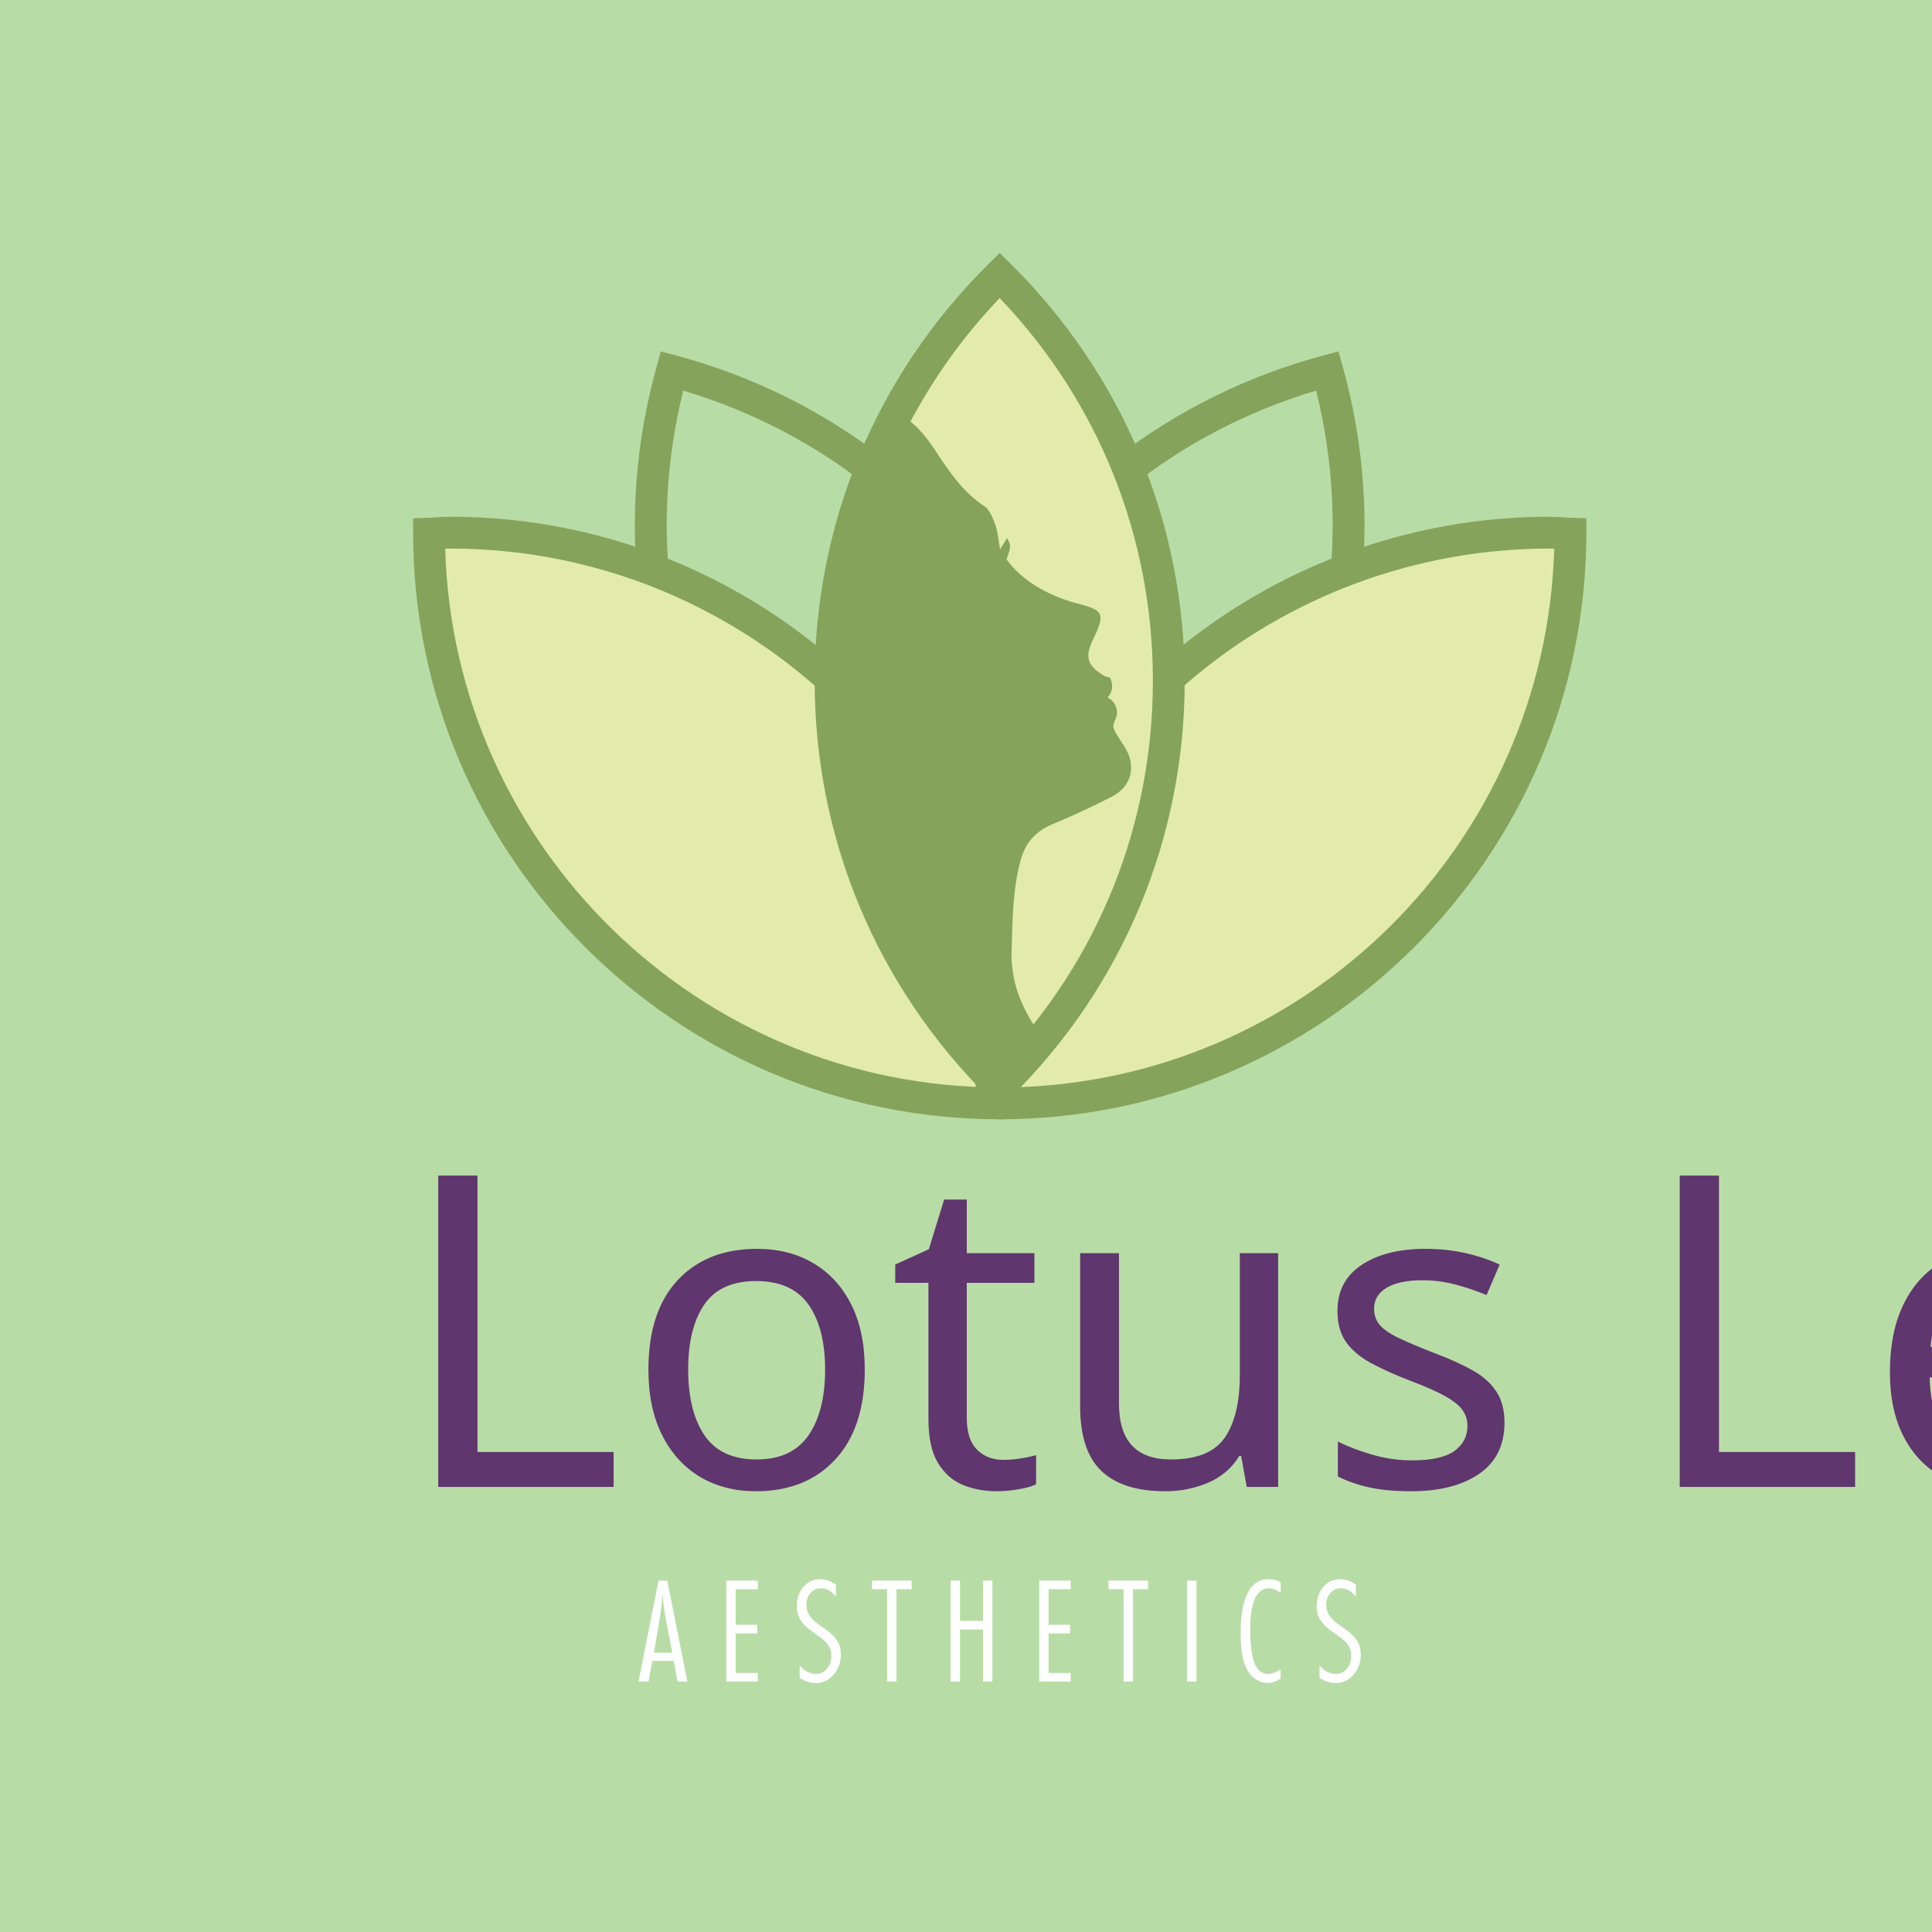
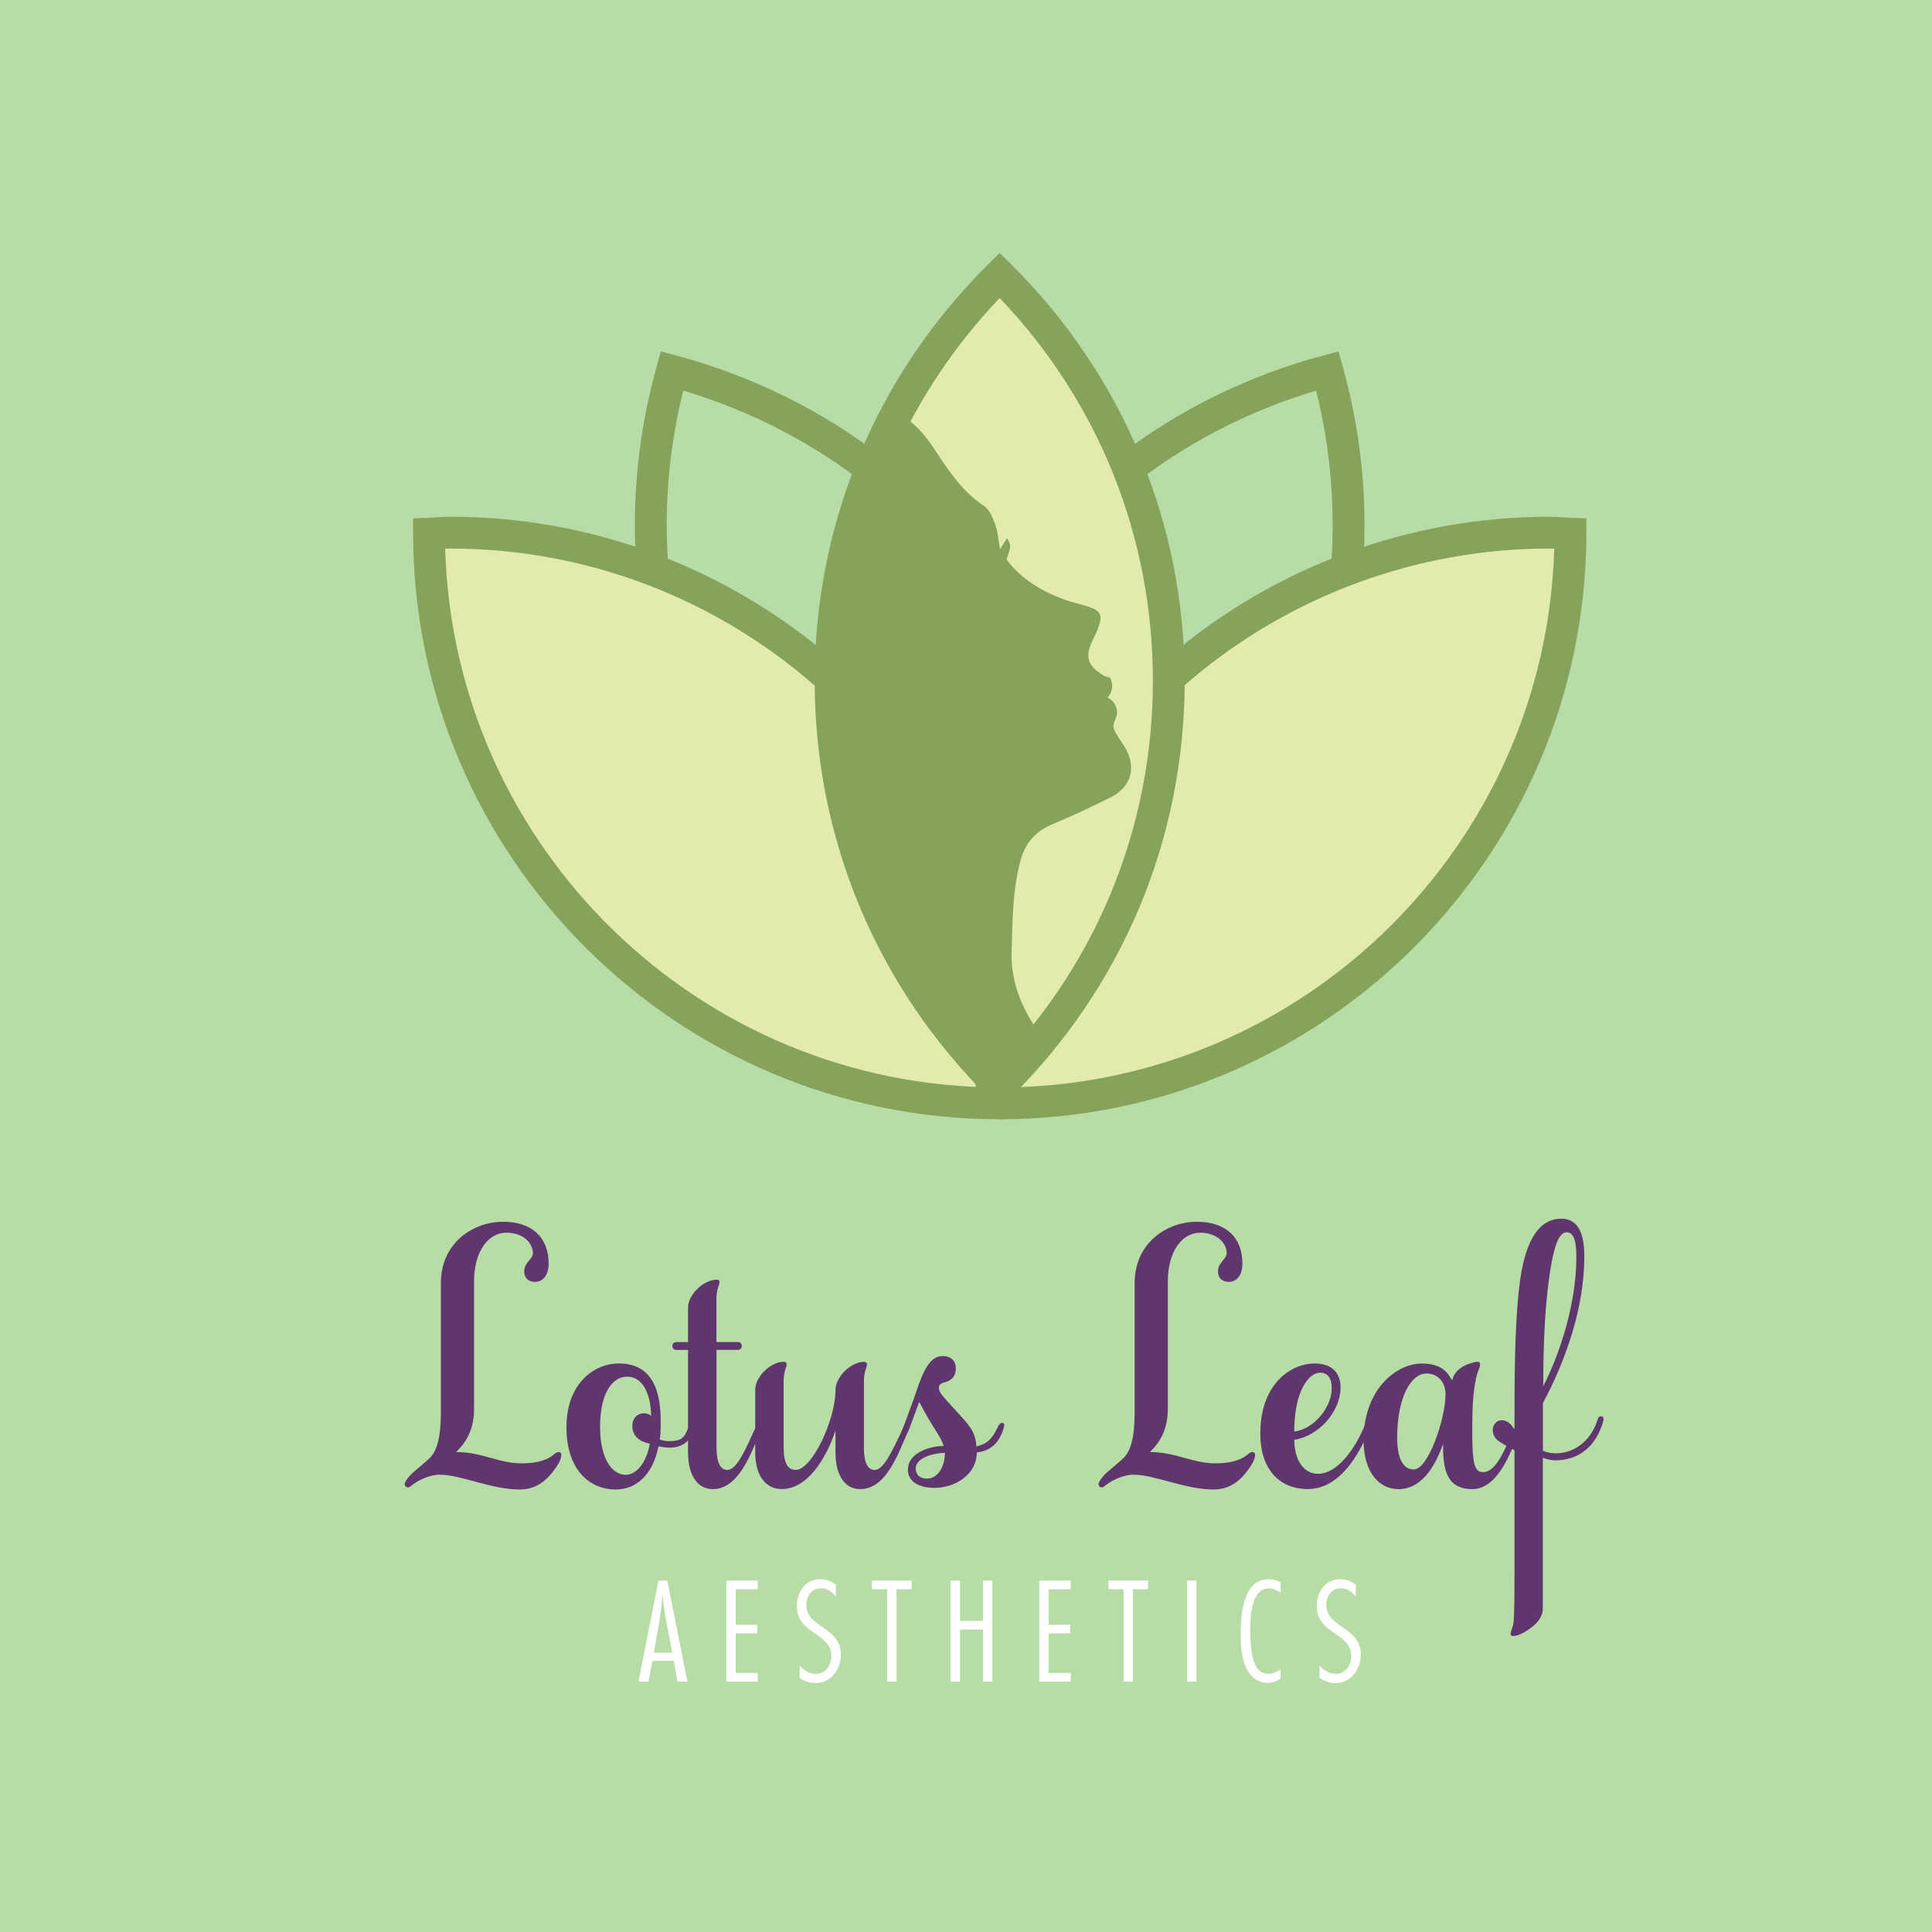
<svg xmlns="http://www.w3.org/2000/svg" version="1.1" id="Layer_1" x="0px" y="0px" viewBox="0 0 300 300" style="enable-background:new 0 0 300 300;" xml:space="preserve">
  <style type="text/css">
	.st0{fill:#B8DCA6;}
	.st1{fill:#FFFFFF;}
	.st2{fill:#85A35B;}
	.st3{fill:#E2EBAC;}
- 	.st4{fill:#5F366E;}
- 	.st5{font-family:'SamanthaUprightBold';}
- 	.st6{font-size:67.712px;}
+ 	.st4{enable-background:new    ;}
+ 	.st5{fill:#5F366E;}
</style>
  <rect class="st0" width="300" height="300" />
  <g>
    <path class="st1" d="M105.2,261.12l-0.59-3.22h-3.32l-0.59,3.22h-1.55l3.1-15.69h1.36l3.13,15.69H105.2z M103.34,251.1   c-0.24-1.22-0.38-2.45-0.45-3.69c-0.21,3.1-0.82,6.16-1.36,9.22h2.85L103.34,251.1z" />
    <path class="st1" d="M112.78,261.12v-15.69h4.89v1.34h-3.43v5.53h3.34v1.34h-3.34v6.14h3.43v1.34H112.78z" />
    <path class="st1" d="M129.8,247.9c-0.64-0.75-1.29-1.27-2.33-1.27c-1.43,0-2.26,1.22-2.26,2.56c0,3.62,5.36,3.39,5.36,7.74   c0,2.26-1.53,4.42-3.93,4.42c-0.89,0-1.76-0.31-2.47-0.82v-1.88c0.68,0.71,1.51,1.27,2.54,1.27c1.53,0,2.38-1.39,2.38-2.8   c0-3.6-5.36-3.34-5.36-7.74c0-2.14,1.32-4.16,3.62-4.16c0.94,0,1.69,0.31,2.45,0.85V247.9z" />
-     <path class="st1" d="M139.21,246.77v14.35h-1.46v-14.35h-2.35v-1.34h6.16v1.34H139.21z" />
+     <path class="st1" d="M139.21,246.77v14.35h-1.46v-14.35h-2.35v-1.34h6.16v1.34L139.21,246.77L139.21,246.77z" />
    <path class="st1" d="M152.64,261.12v-8.09h-3.57v8.09h-1.46v-15.69h1.46v6.26h3.57v-6.26h1.46v15.69H152.64z" />
    <path class="st1" d="M161.37,261.12v-15.69h4.89v1.34h-3.43v5.53h3.34v1.34h-3.34v6.14h3.43v1.34H161.37z" />
-     <path class="st1" d="M175.93,246.77v14.35h-1.46v-14.35h-2.35v-1.34h6.16v1.34H175.93z" />
+     <path class="st1" d="M175.93,246.77v14.35h-1.46v-14.35h-2.35v-1.34h6.16v1.34L175.93,246.77L175.93,246.77z" />
    <path class="st1" d="M184.33,261.12v-15.69h1.46v15.69H184.33z" />
-     <path class="st1" d="M198.86,260.67c-0.61,0.4-1.32,0.66-2.05,0.66c-1.13,0-2.16-0.63-2.82-1.53c-1.2-1.65-1.34-4.16-1.34-6.11   c0-2.89,0.33-8.47,4.33-8.47c0.66,0,1.32,0.14,1.88,0.49v1.6c-0.54-0.35-1.13-0.68-1.81-0.68c-2.82,0-2.92,4.61-2.92,6.59   c0,1.53,0.16,4.49,1.03,5.74c0.42,0.61,1.01,0.96,1.76,0.96c0.71,0,1.36-0.33,1.93-0.71V260.67z" />
+     <path class="st1" d="M198.86,260.67c-0.61,0.4-1.32,0.66-2.05,0.66c-1.13,0-2.16-0.63-2.82-1.53c-1.2-1.65-1.34-4.16-1.34-6.11   c0-2.89,0.33-8.47,4.33-8.47c0.66,0,1.32,0.14,1.88,0.49v1.6c-0.54-0.35-1.13-0.68-1.81-0.68c-2.82,0-2.92,4.61-2.92,6.59   c0,1.53,0.16,4.49,1.03,5.74c0.42,0.61,1.01,0.96,1.76,0.96c0.71,0,1.36-0.33,1.93-0.71v1.46H198.86z" />
    <path class="st1" d="M210.53,247.9c-0.63-0.75-1.29-1.27-2.33-1.27c-1.43,0-2.26,1.22-2.26,2.56c0,3.62,5.36,3.39,5.36,7.74   c0,2.26-1.53,4.42-3.93,4.42c-0.89,0-1.76-0.31-2.47-0.82v-1.88c0.68,0.71,1.51,1.27,2.54,1.27c1.53,0,2.38-1.39,2.38-2.8   c0-3.6-5.36-3.34-5.36-7.74c0-2.14,1.32-4.16,3.62-4.16c0.94,0,1.69,0.31,2.45,0.85V247.9z" />
  </g>
  <g>
-     <path class="st0" d="M176.42,168.58l-2.4-0.48c-24.03-4.79-44.69-18.67-58.19-39.08c-13.5-20.41-18.17-44.86-13.16-68.85l0.5-2.4   l2.4,0.48c24.03,4.79,44.69,18.67,58.19,39.08c13.49,20.41,18.17,44.86,13.16,68.85L176.42,168.58z" />
+     <path class="st0" d="M176.42,168.58l-2.4-0.48c-24.03-4.79-44.69-18.67-58.19-39.08s-18.17-44.86-13.16-68.85l0.5-2.4l2.4,0.48   c24.03,4.79,44.69,18.67,58.19,39.08c13.49,20.41,18.17,44.86,13.16,68.85L176.42,168.58z" />
    <path class="st0" d="M142.15,170.11l-0.63-2.27c-6.32-22.73-3.37-46.51,8.3-66.98c11.68-20.46,30.66-35.1,53.44-41.22l2.28-0.61   l0.63,2.27c6.32,22.73,3.37,46.51-8.3,66.98c-11.68,20.46-30.66,35.1-53.44,41.22L142.15,170.11z" />
    <path class="st2" d="M142.01,169.93l-0.66-2.36c-6.57-23.6-3.51-48.31,8.62-69.56c12.13-21.25,31.84-36.46,55.5-42.81l2.37-0.63   l0.66,2.36c6.57,23.6,3.51,48.31-8.62,69.56c-12.13,21.25-31.84,36.46-55.5,42.81L142.01,169.93z M204.37,60.65   c-21.32,6.37-39.04,20.43-50.1,39.81s-14.15,41.8-8.79,63.39c21.32-6.37,39.04-20.43,50.1-39.81   C206.64,104.66,209.73,82.24,204.37,60.65z" />
-     <path class="st2" d="M168.46,169.93l-2.37-0.63c-23.66-6.35-43.38-21.55-55.51-42.81s-15.19-45.96-8.62-69.56l0.66-2.36l2.37,0.63   c23.66,6.35,43.38,21.55,55.5,42.81c12.13,21.25,15.19,45.96,8.62,69.56L168.46,169.93z M106.09,60.65   c-5.36,21.59-2.27,44.01,8.79,63.39c11.06,19.38,28.79,33.44,50.1,39.81c5.36-21.59,2.27-44.01-8.79-63.39   C145.14,81.08,127.41,67.02,106.09,60.65z" />
+     <path class="st2" d="M168.46,169.93l-2.37-0.63c-23.66-6.35-43.38-21.55-55.51-42.81s-15.19-45.96-8.62-69.56l0.66-2.36l2.37,0.63   c23.66,6.35,43.38,21.55,55.5,42.81c12.13,21.25,15.19,45.96,8.62,69.56L168.46,169.93z M106.09,60.65   c-5.36,21.59-2.27,44.01,8.79,63.39s28.79,33.44,50.1,39.81c5.36-21.59,2.27-44.01-8.79-63.39   C145.14,81.08,127.41,67.02,106.09,60.65z" />
    <g>
      <path class="st3" d="M66.62,82.87c0.09,48.87,39.72,88.45,88.61,88.45c1.11,0,2.18-0.13,3.27-0.17    c-0.09-48.87-39.72-88.45-88.61-88.45C68.79,82.71,67.72,82.83,66.62,82.87z" />
-       <path class="st2" d="M155.23,173.8c-50.13,0-90.99-40.79-91.08-90.92l0-2.39l2.39-0.09c0.42-0.02,0.83-0.04,1.25-0.07    c0.68-0.05,1.38-0.09,2.12-0.09c50.13,0,90.99,40.79,91.08,90.92l0,2.39l-2.39,0.09c-0.42,0.02-0.83,0.04-1.25,0.07    C156.67,173.75,155.97,173.8,155.23,173.8z M69.13,85.2c1.32,46.34,39.47,83.65,86.1,83.65c0.25,0,0.51-0.01,0.77-0.02    c-1.32-46.34-39.47-83.65-86.1-83.65C69.64,85.18,69.39,85.19,69.13,85.2z" />
+       <path class="st2" d="M155.23,173.8c-50.13,0-90.99-40.79-91.08-90.92v-2.39l2.39-0.09c0.42-0.02,0.83-0.04,1.25-0.07    c0.68-0.05,1.38-0.09,2.12-0.09c50.13,0,90.99,40.79,91.08,90.92v2.39l-2.39,0.09c-0.42,0.02-0.83,0.04-1.25,0.07    C156.67,173.75,155.97,173.8,155.23,173.8z M69.13,85.2c1.32,46.34,39.47,83.65,86.1,83.65c0.25,0,0.51-0.01,0.77-0.02    c-1.32-46.34-39.47-83.65-86.1-83.65C69.64,85.18,69.39,85.19,69.13,85.2z" />
    </g>
    <g>
      <path class="st3" d="M243.84,82.87c-0.09,48.87-39.72,88.45-88.61,88.45c-1.11,0-2.85-9.91-2.07-14.61    c6.97-41.99,43.45-74,87.41-74C241.67,82.71,242.75,82.83,243.84,82.87z" />
-       <path class="st2" d="M155.23,173.8c-0.82,0-1.58-0.37-2.14-1.03c-1.88-2.22-3.09-12.11-2.37-16.46    c3.49-21.03,14.38-40.29,30.66-54.22c16.47-14.09,37.48-21.85,59.19-21.85c0.74,0,1.44,0.05,2.12,0.09    c0.42,0.03,0.83,0.06,1.25,0.07l2.39,0.09l0,2.39C246.22,133.01,205.36,173.8,155.23,173.8z M240.57,85.18    c-20.52,0-40.4,7.34-55.97,20.66c-15.4,13.18-25.7,31.39-29,51.28c-0.55,3.31,0.35,9.32,1.05,11.73    c45.99-0.74,83.38-37.77,84.69-83.64C241.07,85.19,240.82,85.18,240.57,85.18z" />
+       <path class="st2" d="M155.23,173.8c-0.82,0-1.58-0.37-2.14-1.03c-1.88-2.22-3.09-12.11-2.37-16.46    c3.49-21.03,14.38-40.29,30.66-54.22c16.47-14.09,37.48-21.85,59.19-21.85c0.74,0,1.44,0.05,2.12,0.09    c0.42,0.03,0.83,0.06,1.25,0.07l2.39,0.09v2.39C246.22,133.01,205.36,173.8,155.23,173.8z M240.57,85.18    c-20.52,0-40.4,7.34-55.97,20.66c-15.4,13.18-25.7,31.39-29,51.28c-0.55,3.31,0.35,9.32,1.05,11.73    c45.99-0.74,83.38-37.77,84.69-83.64C241.07,85.19,240.82,85.18,240.57,85.18z" />
    </g>
    <path class="st3" d="M128.97,109.21c0,24.62,10.05,39.82,26.26,55.88c16.21-16.06,26.26-31.26,26.26-55.88   s-10.05-46.88-26.26-62.94C139.03,62.33,128.97,84.59,128.97,109.21z" />
    <path class="st2" d="M155.05,171.02c2.63-2.6,6.01-5.38,8.32-8.27c-1.47-1.72-2.59-3.17-3.14-4.06c-2.12-3.45-3.28-7.01-3.15-11.09   c0.16-4.75,0.14-9.48,1.43-14.12c0.75-2.71,2.38-4.44,4.97-5.52c3.07-1.27,6.09-2.7,9.07-4.2c3.19-1.61,3.96-4.76,2.08-7.8   c-0.41-0.66-0.9-1.34-1.27-1.99c0,0-0.03-0.02-0.05-0.06c-0.05-0.09-0.09-0.16-0.14-0.25c-0.08-0.17-0.16-0.36-0.24-0.57   c-0.21-1.04,0.68-1.57,0.5-2.78c-0.2-1.3-1.1-1.82-1.37-1.95c-0.01-0.01-0.02-0.02-0.04-0.04c0-0.02,0-0.04,0.01-0.06   c1.28-1.5,0.32-3.04,0.32-3.04c-0.35-0.11-0.71-0.15-0.99-0.33c-2.54-1.54-2.93-2.91-1.65-5.56c0.33-0.68,0.66-1.36,0.9-2.06   c0.6-1.73,0.26-2.44-1.5-3.03c-1.26-0.43-2.59-0.68-3.84-1.14c-3.56-1.31-6.73-3.19-8.97-6.23c0.73-2.15,0.73-2.15,0.07-3.31   c-0.32,0.51-0.61,0.98-1.08,1.73c-0.28-1.53-0.35-2.73-0.74-3.81c-0.38-1.05-0.87-2.33-1.72-2.89c-3.09-2.05-5.15-4.92-7.13-7.93   c-1.46-2.23-3-4.47-5.33-5.89c-1.05-0.64-1.5-0.76-2.65-1.23c-6.07,12.1-10.25,24.95-10.25,39.43c0,9.87,0.33,19.9,2.97,28.85   C134.84,146.73,144.22,160.29,155.05,171.02z" />
-     <path class="st2" d="M155.23,172.1l-1.74-1.72c-17.4-17.25-26.99-40.22-26.99-64.69c0-24.47,9.58-47.45,26.99-64.69l1.74-1.72   l1.74,1.72c17.4,17.25,26.99,40.22,26.99,64.69c0,24.47-9.59,47.45-26.99,64.69L155.23,172.1z M155.23,46.28   c-15.36,16.1-23.79,37.09-23.79,59.41c0,22.31,8.43,43.31,23.79,59.41c15.36-16.1,23.79-37.09,23.79-59.41   C179.02,83.37,170.59,62.37,155.23,46.28z" />
+     <path class="st2" d="M155.23,172.1l-1.74-1.72c-17.4-17.25-26.99-40.22-26.99-64.69s9.58-47.45,26.99-64.69l1.74-1.72l1.74,1.72   c17.4,17.25,26.99,40.22,26.99,64.69s-9.59,47.45-26.99,64.69L155.23,172.1z M155.23,46.28c-15.36,16.1-23.79,37.09-23.79,59.41   c0,22.31,8.43,43.31,23.79,59.41c15.36-16.1,23.79-37.09,23.79-59.41C179.02,83.37,170.59,62.37,155.23,46.28z" />
  </g>
-   <text transform="matrix(1 0 0 1 61.4875 230.8892)" class="st4 st5 st6">Lotus Leaf</text>
+   <g class="st4">
+     <path class="st5" d="M73.61,198.99v19.71c0,2.84-0.88,4.94-2.78,6.77c4,0,6.64,1.76,10.16,1.76c1.9,0,3.66-0.34,4.81-1.22   c0.47-0.41,0.68-0.54,0.95-0.54c0.2,0,0.41,0.14,0.41,0.41c0,0.47-0.2,1.08-0.81,1.96c-0.68,0.95-2.3,3.45-5.62,3.45   c-4.47,0-9.14-2.3-12.46-2.3c-1.63,0-3.45,0.95-4.2,1.56c-0.27,0.2-0.47,0.41-0.68,0.41c-0.34,0-0.54-0.2-0.54-0.54   c0-0.34,0.61-1.08,0.81-1.29c0.54-0.61,1.56-1.35,2.84-2.51c1.9-1.56,1.96-5.28,1.96-7.86v-19.5c0-6.5,5.28-9.55,9.62-9.55   c4.6,0,7.11,2.5,7.11,6.5c0,1.96-1.02,2.84-2.1,2.84c-1.02,0-1.69-0.61-1.69-1.62c0-1.42,1.35-1.9,1.35-2.84   c0-1.56-1.49-3.18-4.13-3.18C75.91,191.41,73.61,194.19,73.61,198.99z" />
+     <path class="st5" d="M107.6,220.93c0.2,0,0.34,0.14,0.34,0.34c0,0.27-0.34,1.22-0.41,1.35c-0.61,1.29-1.69,2.17-3.59,2.17   c-0.61,0-1.22-0.14-1.69-0.2c-0.88,4.4-3.45,6.7-6.64,6.7c-4.06,0-7.65-3.05-7.65-9.68c0-6.77,4.27-9.89,8.13-9.89   c5.55,0,6.5,4.81,6.5,9.01c0,1.02,0,1.96-0.14,2.78c0.47,0.2,0.88,0.27,1.49,0.27c1.83,0,2.37-0.54,2.91-2.03   C106.99,221.41,107.26,220.93,107.6,220.93z M100.9,224.19c-1.49-0.34-2.71-1.08-2.71-2.78c0-1.29,0.88-1.96,1.83-1.96   c0.41,0,0.88,0.2,1.08,0.41c0-2.84-1.02-6.09-3.72-6.09c-2.23,0-4.2,2.44-4.2,7.79c0,5.15,1.96,7.45,4,7.45   C98.73,228.99,100.35,227.3,100.9,224.19z" />
+     <path class="st5" d="M111.26,209.63v15.03c0,2.64,0.68,3.59,1.69,3.59c1.49,0,2.91-3.39,4.33-6.5c0.27-0.54,0.41-0.81,0.74-0.81   c0.2,0,0.34,0.14,0.34,0.34c0,0.27-0.2,0.81-0.41,1.35c-1.29,2.84-3.18,8.6-7.25,8.6c-2.3,0-3.86-1.96-3.86-5.76v-15.85h-1.83   c0,0-0.61,0-0.61-0.61s0.61-0.61,0.61-0.61h1.83v-5.42c0-1.83,2.3-4.27,4.47-4.27c0.2,0,0.41,0.07,0.41,0.34   c0,0.54-0.47,1.08-0.47,2.57v6.77h3.32c0,0,0.61,0,0.61,0.61s-0.61,0.61-0.61,0.61H111.26z" />
+     <path class="st5" d="M134.14,224.66c0,2.64,0.68,3.59,1.69,3.59c1.22,0,2.37-2.1,4.4-6.5c0.07-0.2,0.27-0.81,0.68-0.81   c0.2,0,0.34,0.14,0.34,0.34c0,0.27-0.2,0.81-0.41,1.35c-1.29,2.84-3.18,8.6-7.25,8.6c-2.3,0-3.86-1.96-3.86-5.76v-3.32   c-1.42,4.27-4.33,9.07-8.33,9.07c-2.44,0-4.13-1.96-4.13-5.76v-9.68c0-1.9,2.3-4.33,4.47-4.33c0.2,0,0.41,0.14,0.41,0.41   c0,0.47-0.47,1.08-0.47,2.57v10.23c0,2.64,0.68,3.59,1.9,3.59c2.44,0,6.16-7.65,6.16-12.46c0-1.9,2.3-4.33,4.47-4.33   c0.2,0,0.41,0.14,0.41,0.41c0,0.47-0.47,1.08-0.47,2.57V224.66z" />
+     <path class="st5" d="M148.36,218.97c1.9,2.1,3.12,3.18,3.25,5.62c1.62-0.34,2.44-1.15,3.25-2.84c0.27-0.54,0.41-0.81,0.75-0.81   c0.2,0,0.34,0.14,0.34,0.34c0,0.27-0.34,1.22-0.41,1.35c-0.81,1.9-2.17,2.71-3.86,2.91c-0.07,3.59-3.52,5.49-6.57,5.49   c-2.78,0-4.13-1.22-4.13-2.78c0-2.91,3.86-3.72,5.55-3.72c-0.27-0.95-0.88-1.83-1.56-2.91c-1.15-1.83-2.23-3.93-2.23-3.93   l-1.56,4.2c-0.2,0.47-0.47,1.08-0.75,1.08s-0.47-0.2-0.47-0.41c0-0.41,0.2-0.61,0.27-0.81l1.69-4.61c1.08-3.18,2.1-6.57,4.4-6.57   c1.42,0,2.1,0.81,2.1,1.9c0,1.63-1.15,2.03-1.96,2.24c-0.27,0.07-0.68,0.34-0.68,0.75C145.79,216.26,146.46,216.87,148.36,218.97z    M143.89,229.6c2.03,0,2.84-2.3,2.84-4c-1.56,0-4.54,0.68-4.54,2.44C142.2,229.06,142.94,229.6,143.89,229.6z" />
+     <path class="st5" d="M181.34,198.99v19.71c0,2.84-0.88,4.94-2.78,6.77c4,0,6.64,1.76,10.16,1.76c1.9,0,3.66-0.34,4.81-1.22   c0.47-0.41,0.68-0.54,0.95-0.54c0.2,0,0.41,0.14,0.41,0.41c0,0.47-0.2,1.08-0.81,1.96c-0.68,0.95-2.3,3.45-5.62,3.45   c-4.47,0-9.14-2.3-12.46-2.3c-1.63,0-3.45,0.95-4.2,1.56c-0.27,0.2-0.47,0.41-0.68,0.41c-0.34,0-0.54-0.2-0.54-0.54   c0-0.34,0.61-1.08,0.81-1.29c0.54-0.61,1.56-1.35,2.84-2.51c1.9-1.56,1.96-5.28,1.96-7.86v-19.5c0-6.5,5.28-9.55,9.62-9.55   c4.61,0,7.11,2.5,7.11,6.5c0,1.96-1.02,2.84-2.1,2.84c-1.02,0-1.69-0.61-1.69-1.62c0-1.42,1.35-1.9,1.35-2.84   c0-1.56-1.49-3.18-4.13-3.18C183.64,191.41,181.34,194.19,181.34,198.99z" />
+     <path class="st5" d="M212.42,220.93c0.27,0,0.41,0.14,0.41,0.34c0,0.27-0.2,0.81-0.47,1.35c-1.22,2.78-4.13,8.6-9.28,8.6   c-4.4,0-7.38-3.05-7.38-8.6c0-7.99,5.01-10.9,8.4-10.9c2.84,0,4.06,1.56,4.06,3.72c0,3.72-3.32,7.52-7.18,8.13   c0,3.39,1.62,5.28,3.66,5.28c3.12,0,5.76-4,7.11-7.11C211.94,221.21,212.08,220.93,212.42,220.93z M200.97,222.29   c3.18-0.41,5.82-3.86,5.82-6.7c0-1.69-0.68-2.44-1.83-2.44C203.34,213.15,200.97,215.79,200.97,222.29z" />
+     <path class="st5" d="M230.29,228.59c2.03,0,3.32-3.39,4.88-6.84c0.27-0.54,0.34-0.81,0.68-0.81c0.27,0,0.41,0.14,0.41,0.34   c0,0.27-0.2,0.81-0.47,1.35c-1.15,2.64-3.12,8.6-7.18,8.6c-4.06,0-4.54-3.18-4.54-6.98c-0.88,2.44-2.84,6.98-6.91,6.98   c-3.05,0-5.42-2.64-5.42-7.58c0-8.06,5.21-11.92,9.01-11.92c3.05,0,4,1.29,4.74,2.64c0.27-1.35,1.35-2.1,2.37-2.51   c0.54-0.2,1.22-0.41,1.56-0.41c0.27,0,0.41,0.14,0.41,0.41c0,0.27-0.14,0.61-0.41,1.35c-0.68,2.17-0.81,5.62-0.81,8.33   C228.6,227.17,228.87,228.59,230.29,228.59z M216.95,223.24c0,2.98,0.81,4.94,2.57,4.94c2.3,0,4.94-7.99,4.94-11.65   c0-1.9-1.15-3.25-2.98-3.25C219.12,213.28,216.95,216.94,216.95,223.24z" />
+     <path class="st5" d="M235.17,225.2c-1.02-0.54-2.44-1.35-2.64-1.56c-0.41-0.34-0.74-0.95-0.74-1.62c0-0.75,0.61-1.49,1.35-1.49   c1.02,0,1.63,0.75,2.03,1.49c0-7.65,0-15.3,0.68-21.67c0.88-8.67,3.66-11.11,6.57-11.11c2.84,0,3.59,2.64,3.59,5.89   c0,7.79-2.78,15.91-6.43,22.75v7.38c0,0,0.81,0.41,1.96,0.41c2.98,0,5.42-1.96,6.43-4.94c0.13-0.47,0.27-0.81,0.61-0.81   s0.41,0.2,0.41,0.47c0,0.2,0,0.27-0.27,1.02c-1.35,3.79-4.13,5.35-7.25,5.35c-0.95,0-1.9-0.41-1.9-0.41v23.36   c0,1.69-1.35,2.84-2.84,3.72c-1.02,0.61-1.63,0.61-1.83,0.61s-0.34-0.14-0.34-0.34c0-0.27,0.2-0.68,0.41-1.42   c0.2-0.88,0.2-5.76,0.2-8.33V225.2z M239.63,215.25c2.71-5.28,5.15-13,5.15-20.11c0-2.91-0.61-3.79-1.49-3.79   c-1.08,0-2.17,1.42-3.05,9.68C239.77,205.43,239.63,210.84,239.63,215.25z" />
+   </g>
</svg>
